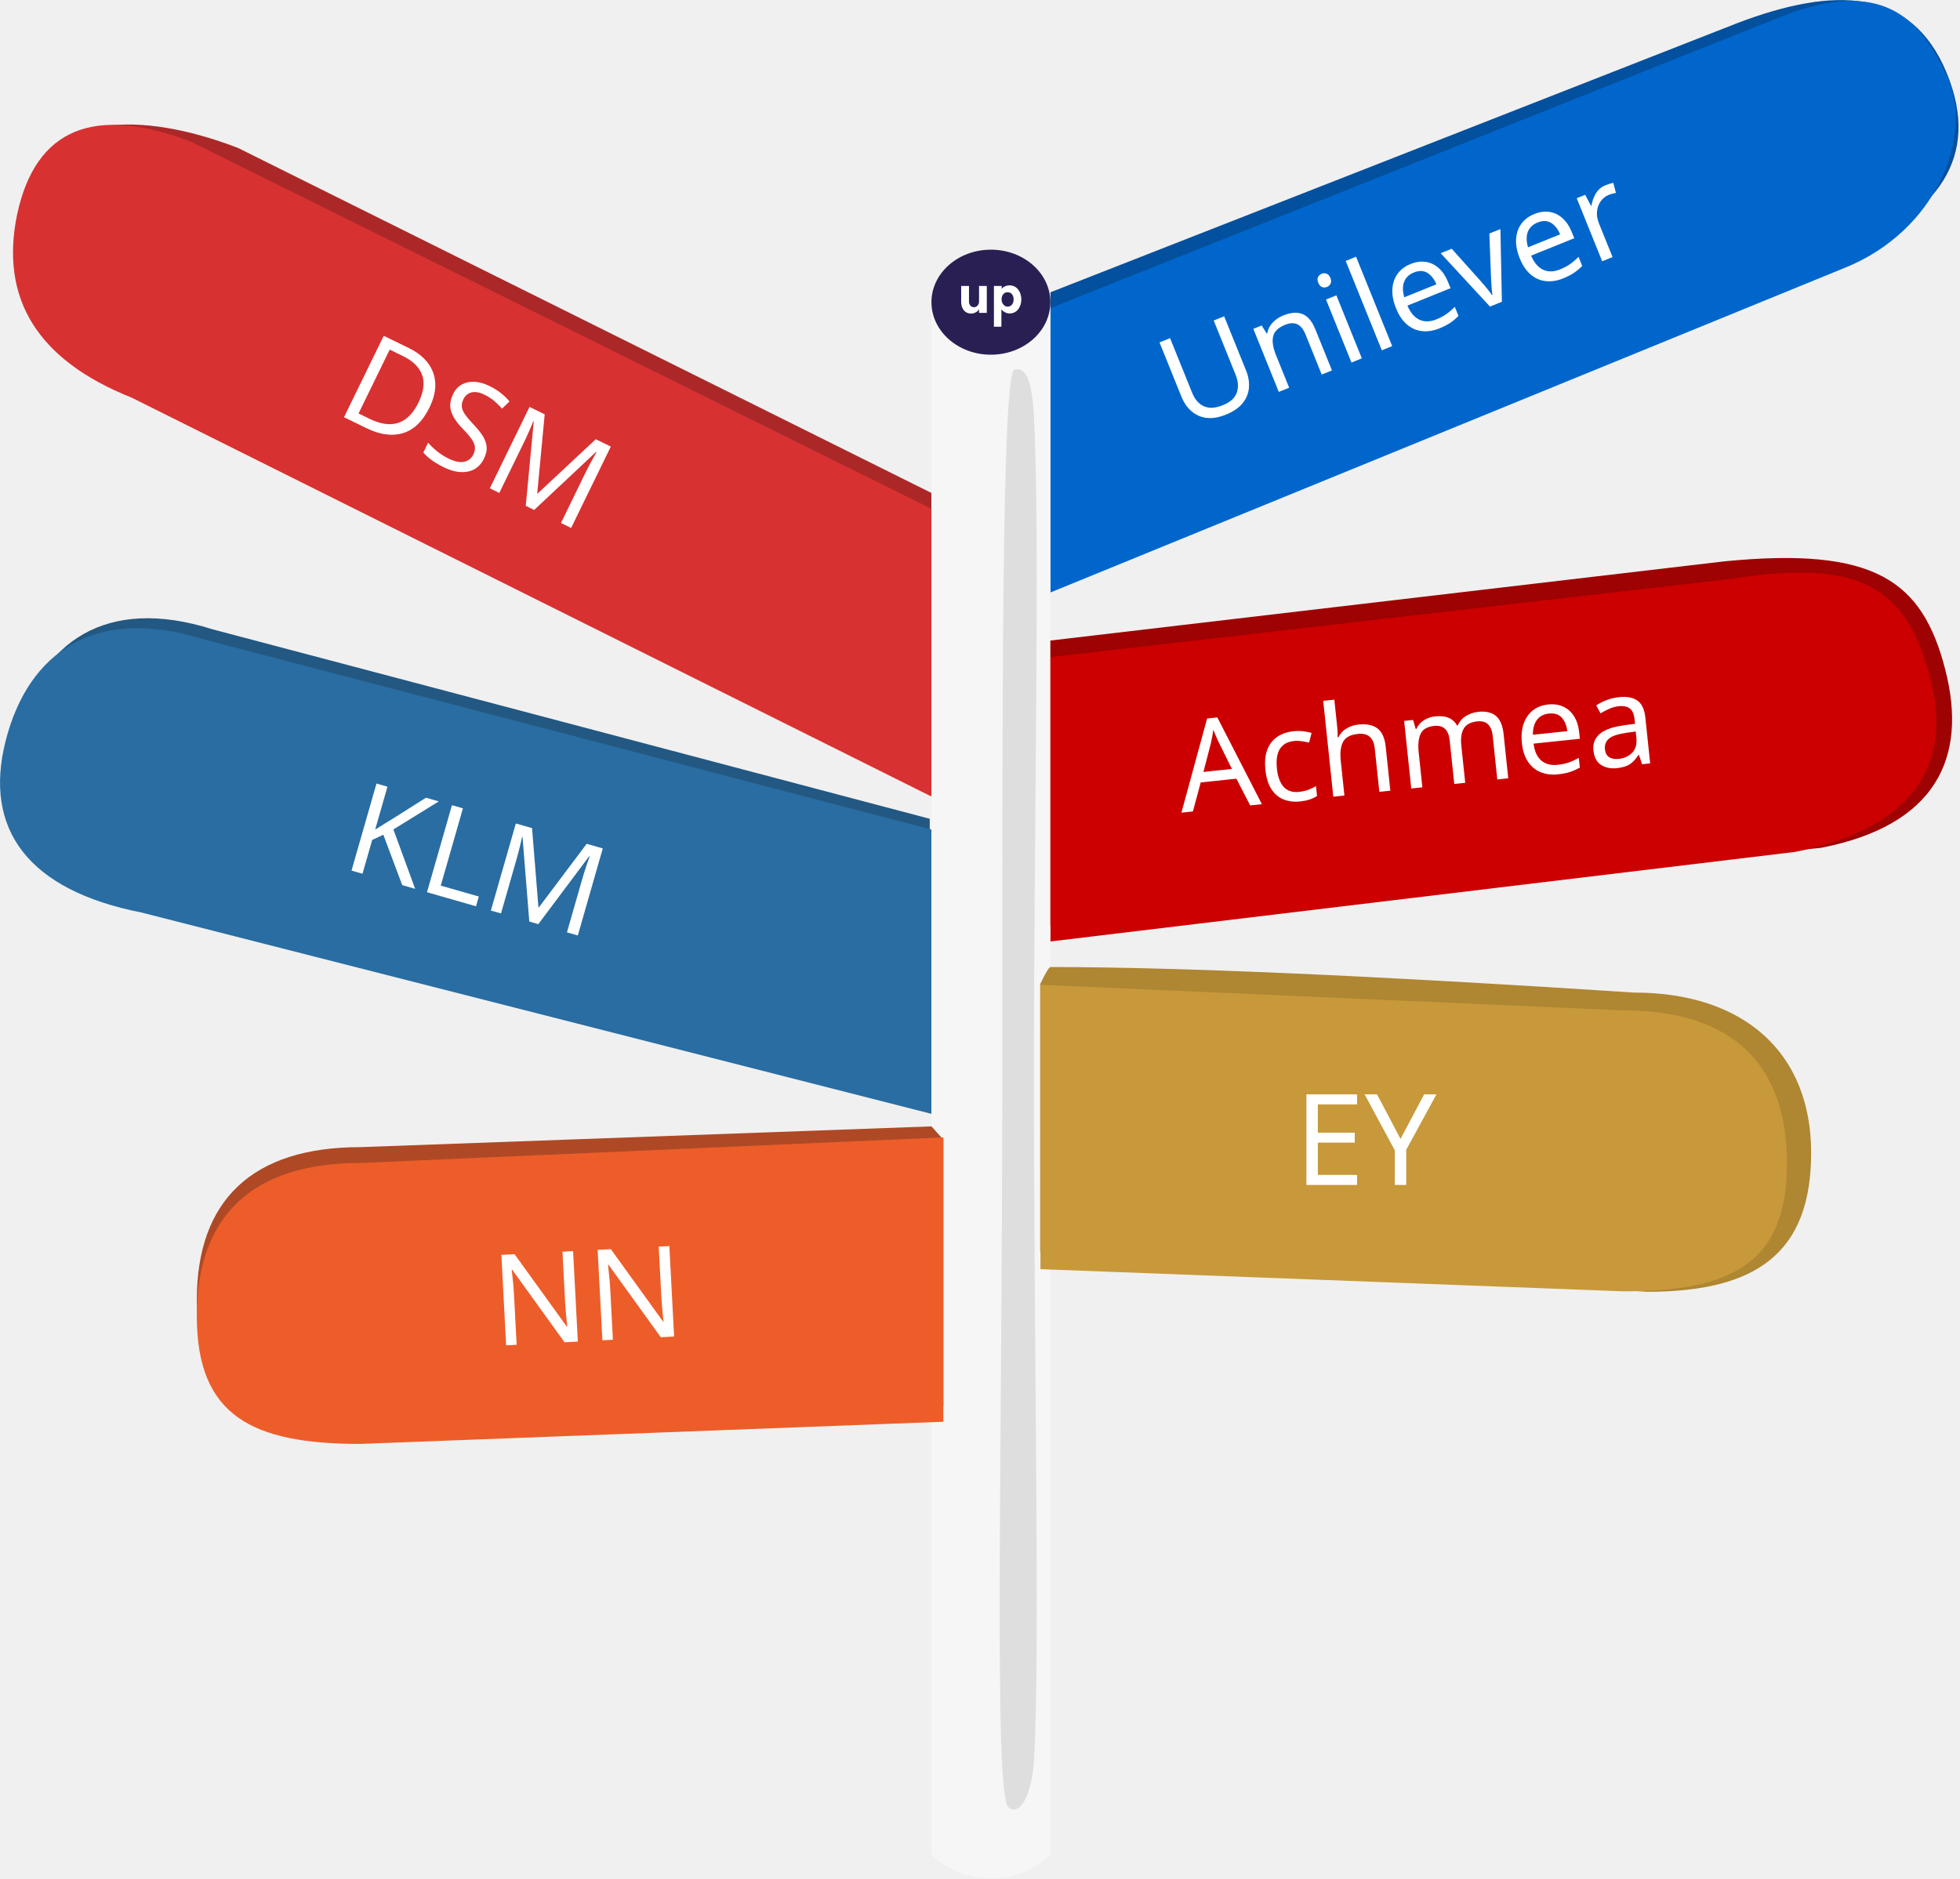
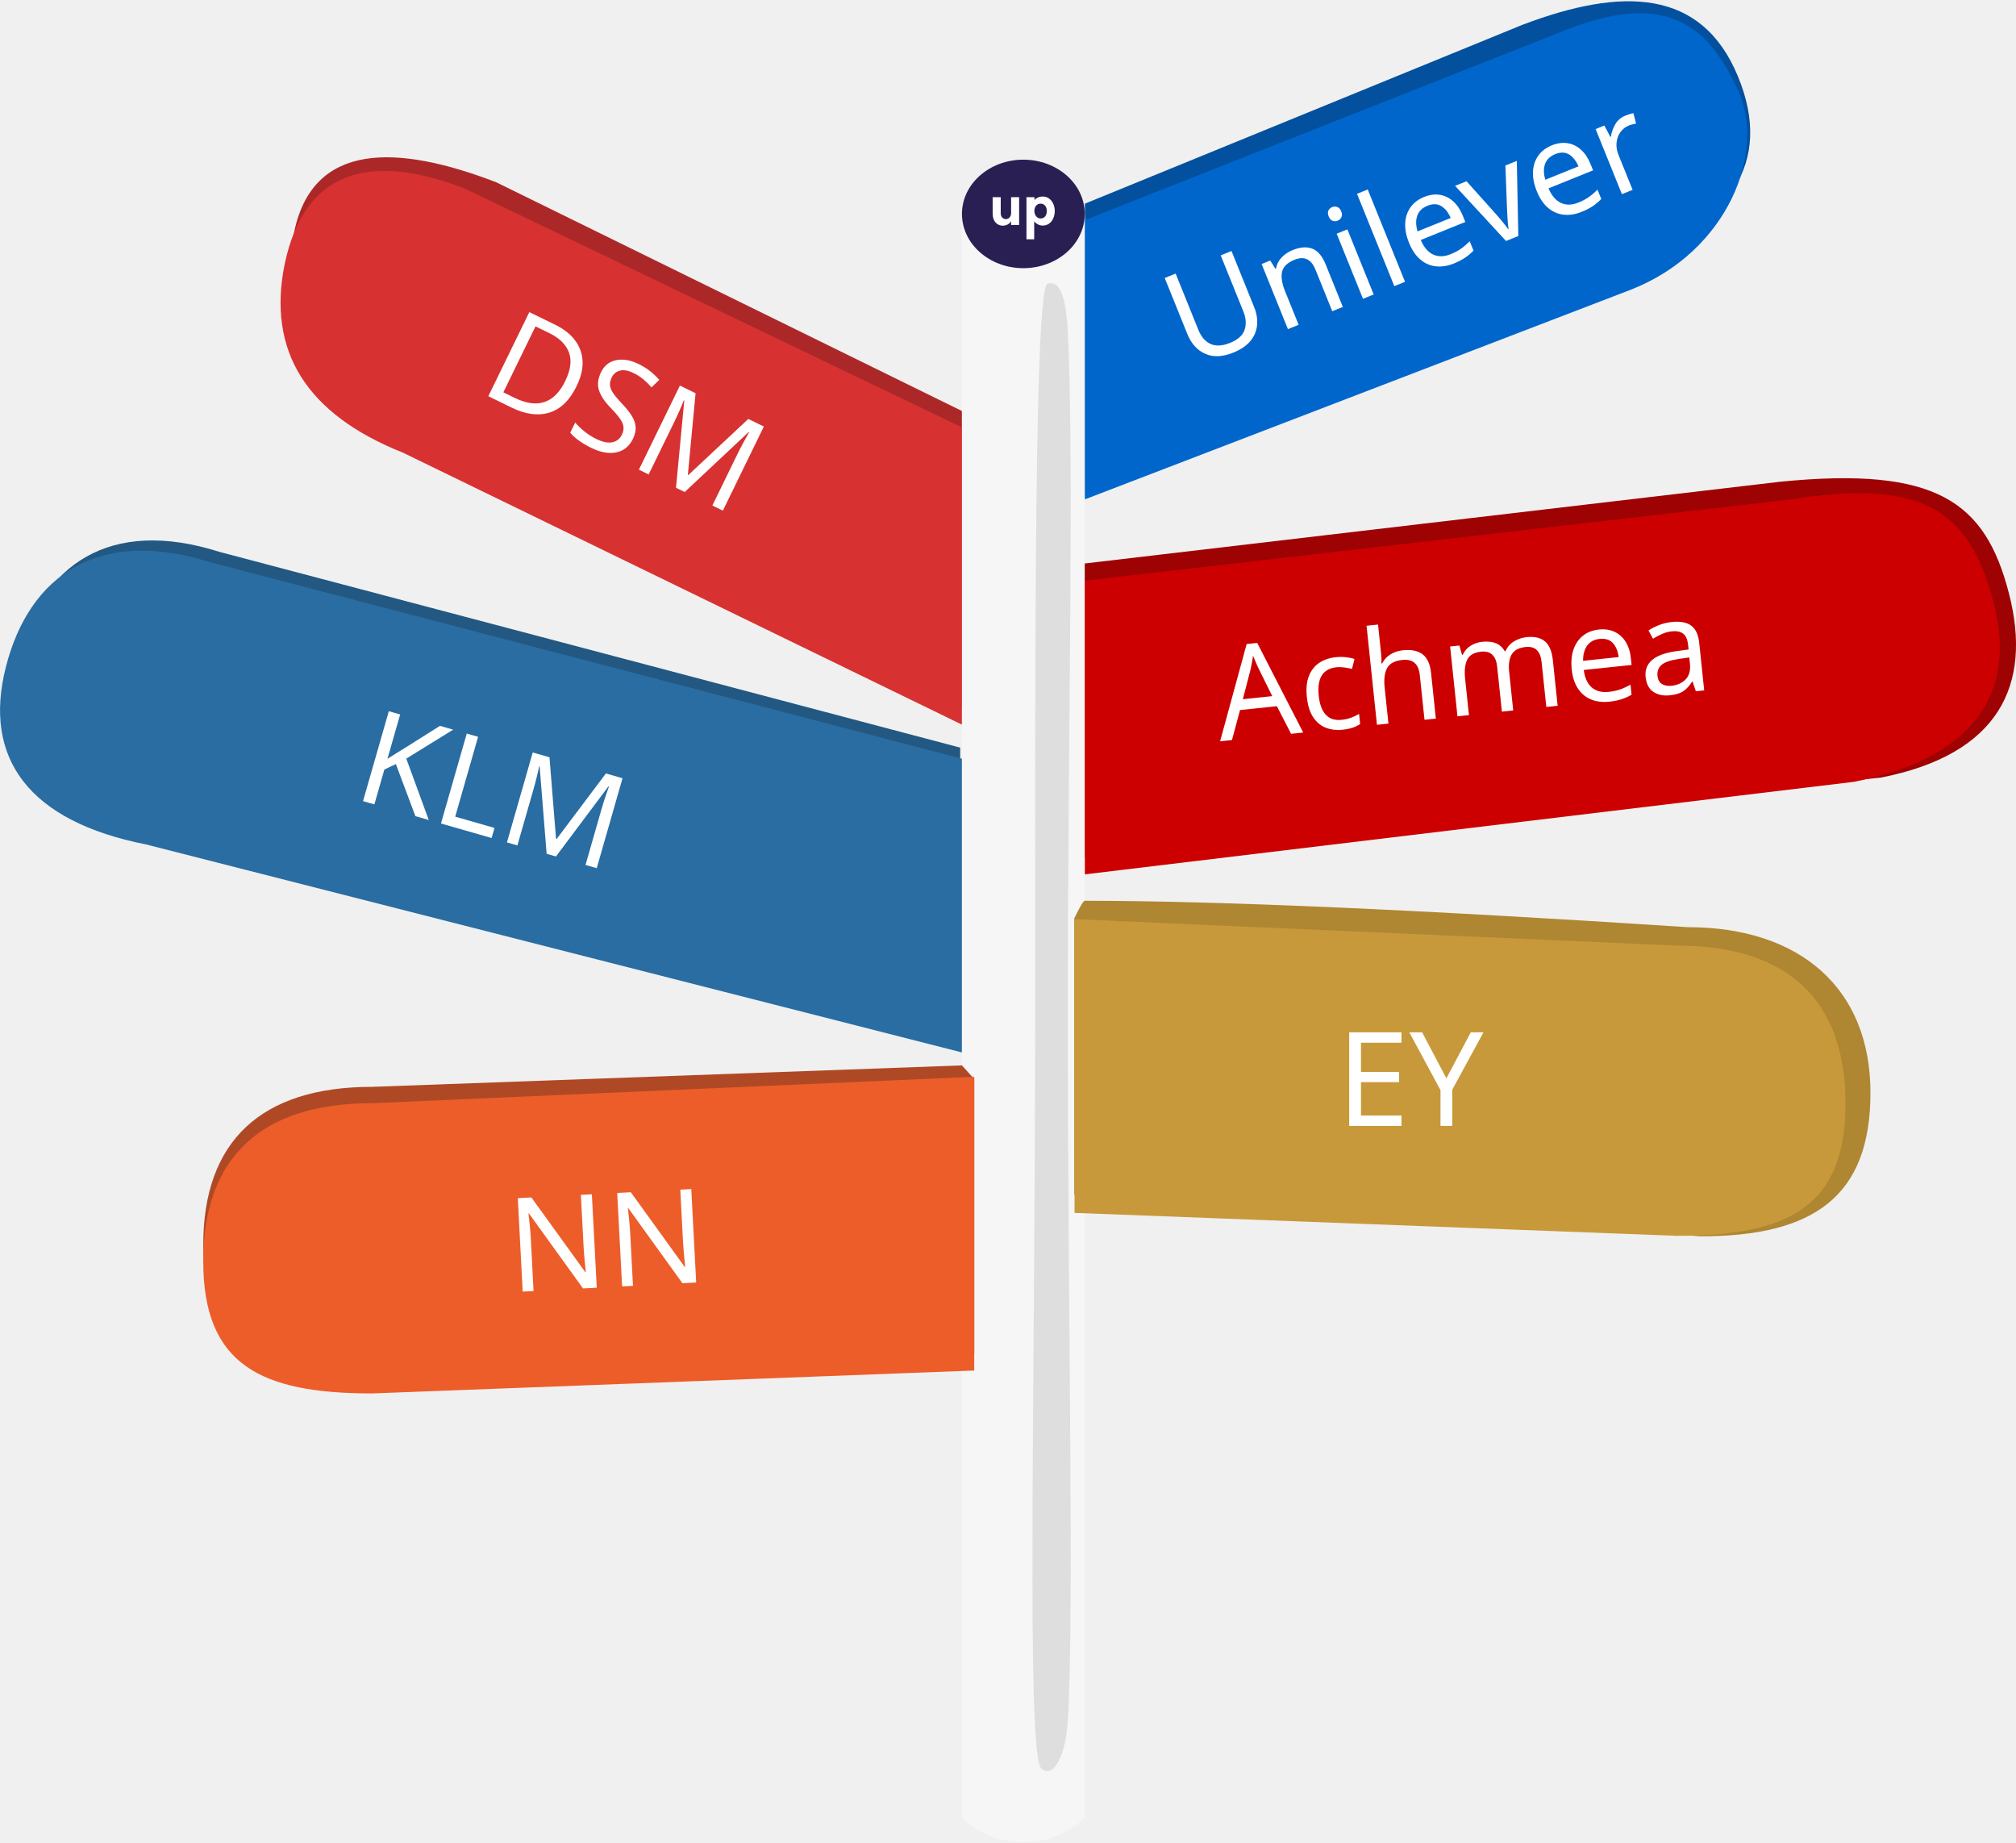
- <svg xmlns="http://www.w3.org/2000/svg" width="989px" height="948px" viewBox="0 0 989 948" version="1.1">
+ <svg xmlns="http://www.w3.org/2000/svg" width="985px" height="900px" viewBox="0 0 985 900" version="1.1">
  <g id="Page-1" stroke="none" stroke-width="1" fill="none" fill-rule="evenodd">
-     <g id="A3" transform="translate(-342, -254)">
-       <g id="Group" transform="translate(342, 254)">
-         <path d="M120.063,74.64 L470,248.774 L470,393.978 L66.417,192.665 C19.152,173.844 4.08,142.446 13.095,99.422 C22.452,56.397 71.127,55.819 120.063,74.64 Z" id="Rectangle-Copy-11" fill="#AC2828" fill-rule="nonzero" />
-         <path d="M96.481,71.592 L470,256.774 L470,401.978 L66.417,200.665 C19.152,181.844 -0.309,150.922 8.706,107.897 C18.063,64.872 47.545,52.77 96.481,71.592 Z" id="Rectangle" fill="#D83131" fill-rule="nonzero" />
-         <path d="M641.507,11.59 L988.25,147.487 L988.25,290.978 L588.25,127.479 C540.985,108.88 518.354,79.475 536.105,36.661 C553.856,-6.152 592.571,-7.009 641.507,11.59 Z" id="Rectangle-Copy-8" fill="#03509E" fill-rule="nonzero" transform="translate(759.1619, 145.5097) scale(-1, 1) translate(-759.1619, -145.5097) " />
-         <path d="M616.863,7.928 L986.8,155.487 L986.8,298.978 L586.8,135.479 C539.535,116.88 520.55,68.192 534.604,38.06 C548.659,7.928 567.928,-10.671 616.863,7.928 Z" id="Rectangle-Copy" fill="#0066CC" fill-rule="nonzero" transform="translate(758.4368, 149.7335) scale(-1, 1) translate(-758.4368, -149.7335) " />
-         <g id="Group-2" transform="translate(529, 281)" fill-rule="nonzero">
+     <g id="A3" transform="translate(-342, -302)">
+       <g id="Group" transform="translate(342, 302)">
+         <path d="M242.465,89.039 L470,200.774 L470,345.978 L197.19,205.908 C149.925,187.087 134.853,155.689 143.868,112.664 C153.225,69.64 193.529,70.218 242.465,89.039 Z" id="Rectangle-Copy-11" fill="#AC2828" fill-rule="nonzero" />
+         <path d="M226.994,92.077 L470,208.774 L470,353.978 L196.93,221.151 C149.665,202.33 130.204,171.407 139.219,128.383 C148.576,85.358 178.058,73.256 226.994,92.077 Z" id="Rectangle" fill="#D83131" fill-rule="nonzero" />
+         <path d="M641.507,12.17 L855.149,99.487 L855.149,242.978 L588.25,128.059 C540.985,109.46 518.354,80.055 536.105,37.241 C553.856,-5.572 592.571,-6.429 641.507,12.17 Z" id="Rectangle-Copy-8" fill="#03509E" fill-rule="nonzero" transform="translate(692.6113, 121.7997) scale(-1, 1) translate(-692.6113, -121.7997) " />
+         <path d="M616.863,13.903 L853.703,107.487 L853.703,243.934 L586.8,141.454 C539.535,122.855 520.55,74.167 534.604,44.035 C548.659,13.903 567.928,-4.696 616.863,13.903 Z" id="Rectangle-Copy" fill="#0066CC" fill-rule="nonzero" transform="translate(691.8882, 125.1989) scale(-1, 1) translate(-691.8882, -125.1989) " />
+         <g id="Group-2" transform="translate(529, 233)" fill-rule="nonzero">
          <path d="M115.059,2.307 L456.01,42.372 L456.01,185.862 L66.123,146.862 C8.486,135.62 -8.108,101.734 3.459,56.867 C15.026,12 38.916,-5.211 115.059,2.307 Z" id="Rectangle-Copy-7" fill="#9E0202" transform="translate(228.0049, 93.23278) scale(-1, 1) translate(-228.0049, -93.23278) " />
          <path d="M103.558,11.014 L448.101,50.633 L448.101,194.124 L72.337,148.922 C15.308,137.679 -7.583,107.038 3.862,62.171 C15.308,17.304 37.019,0.387 103.558,11.014 Z" id="Rectangle-Copy-2" fill="#CC0000" transform="translate(224.5503, 101.0327) scale(-1, 1) translate(-224.5503, -101.0327) " />
        </g>
-         <path d="M107.188,317.572 L469.138,413.205 L469.138,556.11 L76.433,454.917 C20.253,443.72 -2.297,413.205 8.978,368.521 C20.253,323.836 53.623,300.58 107.188,317.572 Z" id="Rectangle-Copy-10" fill="#225882" fill-rule="nonzero" />
-         <path d="M102.578,322.594 L470,418.619 L470,562.11 L71.358,460.503 C14.328,449.26 -8.562,418.619 2.883,373.752 C14.328,328.885 48.203,305.533 102.578,322.594 Z" id="Rectangle-Copy-3" fill="#296DA2" fill-rule="nonzero" />
-         <path d="M470,153 L530,153 L530,936 C521.417,943.932 511.417,947.898 500,947.898 C488.583,947.898 478.583,943.932 470,936 L470,153 Z" id="Rectangle" fill="#F6F6F6" fill-rule="nonzero" />
-         <text id="Achmea" transform="translate(707.1607, 375.814) rotate(-6) translate(-707.1607, -375.814) " font-family="Edmondsans-Medium, Edmondsans" font-size="64" font-weight="400" fill="#FFFFFF">
-           <tspan x="593.161" y="398.314">Achmea</tspan>
+         <path d="M107.188,269.572 L469.138,365.205 L469.138,508.11 L76.433,406.917 C20.253,395.72 -2.297,365.205 8.978,320.521 C20.253,275.836 53.623,252.58 107.188,269.572 Z" id="Rectangle-Copy-10" fill="#225882" fill-rule="nonzero" />
+         <path d="M102.578,274.594 L470,370.619 L470,514.11 L71.358,412.503 C14.328,401.26 -8.562,370.619 2.883,325.752 C14.328,280.885 48.203,257.533 102.578,274.594 Z" id="Rectangle-Copy-3" fill="#296DA2" fill-rule="nonzero" />
+         <path d="M470,105 L530,105 L530,888 C521.417,895.932 511.417,899.898 500,899.898 C488.583,899.898 478.583,895.932 470,888 L470,105 Z" id="Rectangle" fill="#F6F6F6" fill-rule="nonzero" />
+         <text id="Achmea" transform="translate(707.1607, 327.814) rotate(-6) translate(-707.1607, -327.814) " font-family="Edmondsans-Medium, Edmondsans" font-size="64" font-weight="400" fill="#FFFFFF">
+           <tspan x="593.161" y="350.314">Achmea</tspan>
        </text>
-         <text id="Unilever" transform="translate(694.5849, 153.589) rotate(-22) translate(-694.5849, -153.589) " font-family="Edmondsans-Medium, Edmondsans" font-size="64" font-weight="400" fill="#FFFFFF">
-           <tspan x="580.085" y="176.089">Unilever</tspan>
+         <text id="Unilever" transform="translate(678.5849, 116.589) rotate(-22) translate(-678.5849, -116.589) " font-family="Edmondsans-Medium, Edmondsans" font-size="64" font-weight="400" fill="#FFFFFF">
+           <tspan x="564.085" y="139.089">Unilever</tspan>
        </text>
-         <text id="DSM" transform="translate(238.5459, 217.1936) rotate(26) translate(-238.5459, -217.1936) " font-family="Edmondsans-Medium, Edmondsans" font-size="64" font-weight="400" fill="#FFFFFF">
-           <tspan x="171.046" y="239.694">DSM</tspan>
+         <text id="DSM" transform="translate(303.5459, 200.1936) rotate(26) translate(-303.5459, -200.1936) " font-family="Edmondsans-Medium, Edmondsans" font-size="64" font-weight="400" fill="#FFFFFF">
+           <tspan x="236.046" y="222.694">DSM</tspan>
        </text>
-         <text id="KLM" transform="translate(238.6522, 433.5115) rotate(16) translate(-238.6522, -433.5115) " font-family="Edmondsans-Medium, Edmondsans" font-size="64" font-weight="400" fill="#FFFFFF">
-           <tspan x="175.152" y="456.012">KLM</tspan>
+         <text id="KLM" transform="translate(238.6522, 385.5115) rotate(16) translate(-238.6522, -385.5115) " font-family="Edmondsans-Medium, Edmondsans" font-size="64" font-weight="400" fill="#FFFFFF">
+           <tspan x="175.152" y="408.012">KLM</tspan>
        </text>
-         <path d="M508.816,911.994 C515.066,917.246 520.758,904.411 521.715,888.801 C524.917,836.569 521.715,687.858 521.715,543.5 C521.715,412.252 524.896,271.552 521.715,209.895 C520.352,183.468 513.988,186.461 512,186.461 C505.373,186.461 505.75,355.999 505.75,543.5 C505.75,731.001 501.292,905.671 508.816,911.994 Z" id="Oval" fill-opacity="0.8" fill="#D8D8D8" fill-rule="nonzero" />
-         <ellipse id="Oval" fill="#291F53" fill-rule="nonzero" cx="500" cy="152.5" rx="30" ry="26.5" />
-         <path d="M497.936,144.307 L497.936,157.91 L494.016,157.91 L494.016,156.99 C494.016,156.767 494.044,156.432 494.1,156.042 C493.204,157.324 491.804,158.244 489.956,158.244 C487.128,158.244 485,156.042 485,152.39 L485,144.307 L488.948,144.307 L488.948,152.167 C488.948,154.063 490.152,155.038 491.468,155.038 C492.644,155.038 493.932,154.119 494.016,152.279 L494.016,144.307 L497.936,144.307 Z M505.3,164.878 L501.52,164.878 L501.52,144.307 L505.44,144.307 L505.44,145.673 C506.504,144.558 507.904,144 509.416,144 C513.196,144 515.352,147.429 515.352,151.052 C515.352,154.732 513.28,158.188 509.444,158.188 C507.848,158.188 506.364,157.408 505.3,156.126 L505.3,164.878 Z M508.408,154.732 C510.424,154.732 511.46,153.087 511.46,151.108 C511.46,149.101 510.452,147.484 508.408,147.484 C506.588,147.484 505.384,148.99 505.384,151.08 C505.384,152.948 506.616,154.732 508.408,154.732 Z" id="up" fill="#FFFFFF" />
-         <g id="Group-3" transform="translate(524, 488)">
+         <path d="M508.816,863.994 C515.066,869.246 520.758,856.411 521.715,840.801 C524.917,788.569 521.715,639.858 521.715,495.5 C521.715,364.252 524.896,223.552 521.715,161.895 C520.352,135.468 513.988,138.461 512,138.461 C505.373,138.461 505.75,307.999 505.75,495.5 C505.75,683.001 501.292,857.671 508.816,863.994 Z" id="Oval" fill-opacity="0.8" fill="#D8D8D8" fill-rule="nonzero" />
+         <ellipse id="Oval" fill="#291F53" fill-rule="nonzero" cx="500" cy="104.5" rx="30" ry="26.5" />
+         <path d="M497.936,96.307 L497.936,109.91 L494.016,109.91 L494.016,108.99 C494.016,108.767 494.044,108.432 494.1,108.042 C493.204,109.324 491.804,110.244 489.956,110.244 C487.128,110.244 485,108.042 485,104.39 L485,96.307 L488.948,96.307 L488.948,104.167 C488.948,106.063 490.152,107.038 491.468,107.038 C492.644,107.038 493.932,106.119 494.016,104.279 L494.016,96.307 L497.936,96.307 Z M505.3,116.878 L501.52,116.878 L501.52,96.307 L505.44,96.307 L505.44,97.672 C506.504,96.558 507.904,96 509.416,96 C513.196,96 515.352,99.429 515.352,103.052 C515.352,106.732 513.28,110.188 509.444,110.188 C507.848,110.188 506.364,109.408 505.3,108.126 L505.3,116.878 Z M508.408,106.732 C510.424,106.732 511.46,105.087 511.46,103.108 C511.46,101.101 510.452,99.484 508.408,99.484 C506.588,99.484 505.384,100.99 505.384,103.08 C505.384,104.948 506.616,106.732 508.408,106.732 Z" id="up" fill="#FFFFFF" />
+         <g id="Group-3" transform="translate(524, 440)">
          <path d="M90.233,12.91 C222.017,4.319 320.165,0.023 384.675,0.023 C385.391,0.023 387.129,2.899 389.887,8.65 L389.887,143.491 L83.784,163.929 C28.398,163.929 0.862,144.338 0.862,93.76 C0.862,43.181 34.847,12.91 90.233,12.91 Z" id="Rectangle-Copy-6" fill="#AF8631" fill-rule="nonzero" transform="translate(195.3746, 81.97618) scale(-1, 1) translate(-195.3746, -81.97618) " />
          <path d="M83.508,21.91 L377.695,9 L377.695,152.491 L83.508,163.684 C29.133,163.684 1,149.707 1,99.129 C1,48.551 29.133,21.91 83.508,21.91 Z" id="Rectangle-Copy-4" fill="#C8993A" fill-rule="nonzero" transform="translate(189.3477, 86.34178) scale(-1, 1) translate(-189.3477, -86.34178) " />
          <text id="EY" font-family="Edmondsans-Medium, Edmondsans" font-size="64" font-weight="400" fill="#FFFFFF">
            <tspan x="129" y="110">EY</tspan>
          </text>
        </g>
-         <g id="Group-4" transform="translate(99, 568)">
+         <g id="Group-4" transform="translate(99, 520)">
          <path d="M82.812,10.91 L371,0.434 C375,4.888 377,7.115 377,7.115 C377,7.115 377,51.907 377,141.491 L82.812,152.684 C28.438,152.684 0.305,138.707 0.305,88.129 C0.305,37.551 28.438,10.91 82.812,10.91 Z" id="Rectangle-Copy-9" fill="#AF4925" fill-rule="nonzero" />
          <path d="M82.812,18.91 L377,6 L377,149.491 L82.812,160.684 C28.438,160.684 0.305,146.707 0.305,96.129 C0.305,45.551 28.438,18.91 82.812,18.91 Z" id="Rectangle-Copy-5" fill="#ED5D2A" fill-rule="nonzero" />
          <text id="NN" transform="translate(190.4581, 86.61918) rotate(-3) translate(-190.4581, -86.61918) " font-family="Edmondsans-Medium, Edmondsans" font-size="64" font-weight="400" fill="#FFFFFF">
            <tspan x="148.958" y="109.119">NN</tspan>
          </text>
        </g>
      </g>
    </g>
  </g>
</svg>
